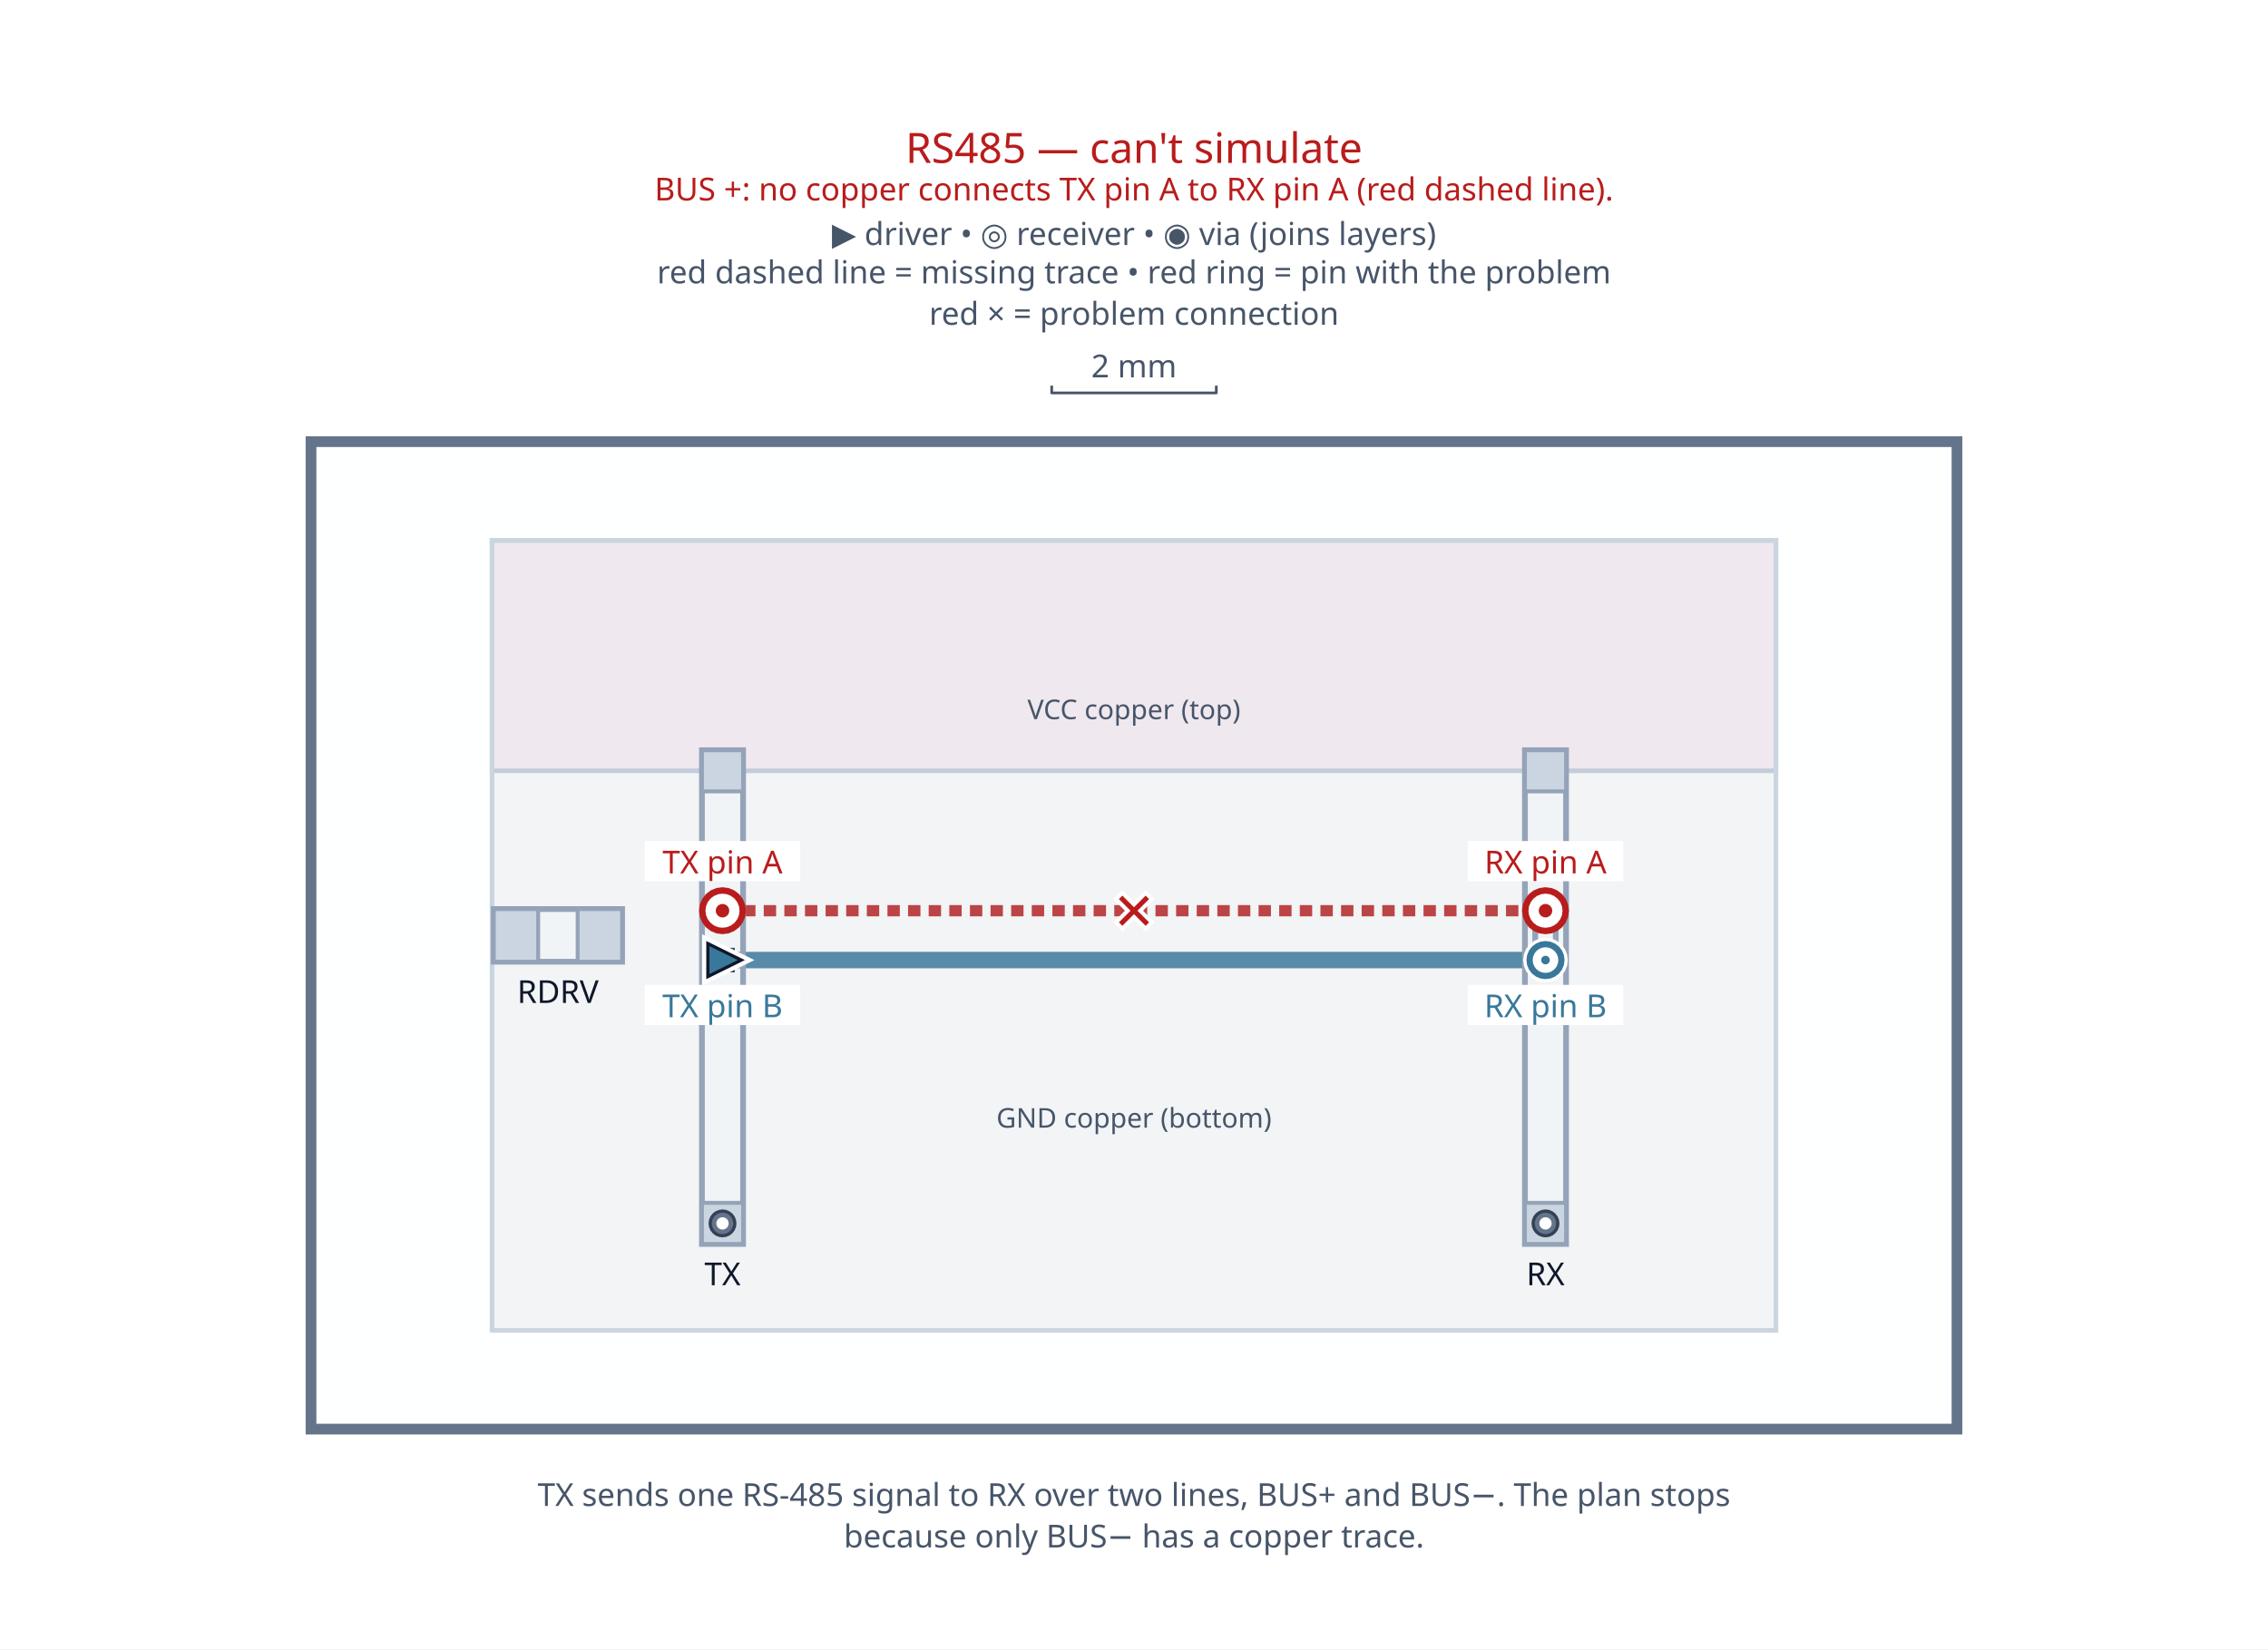
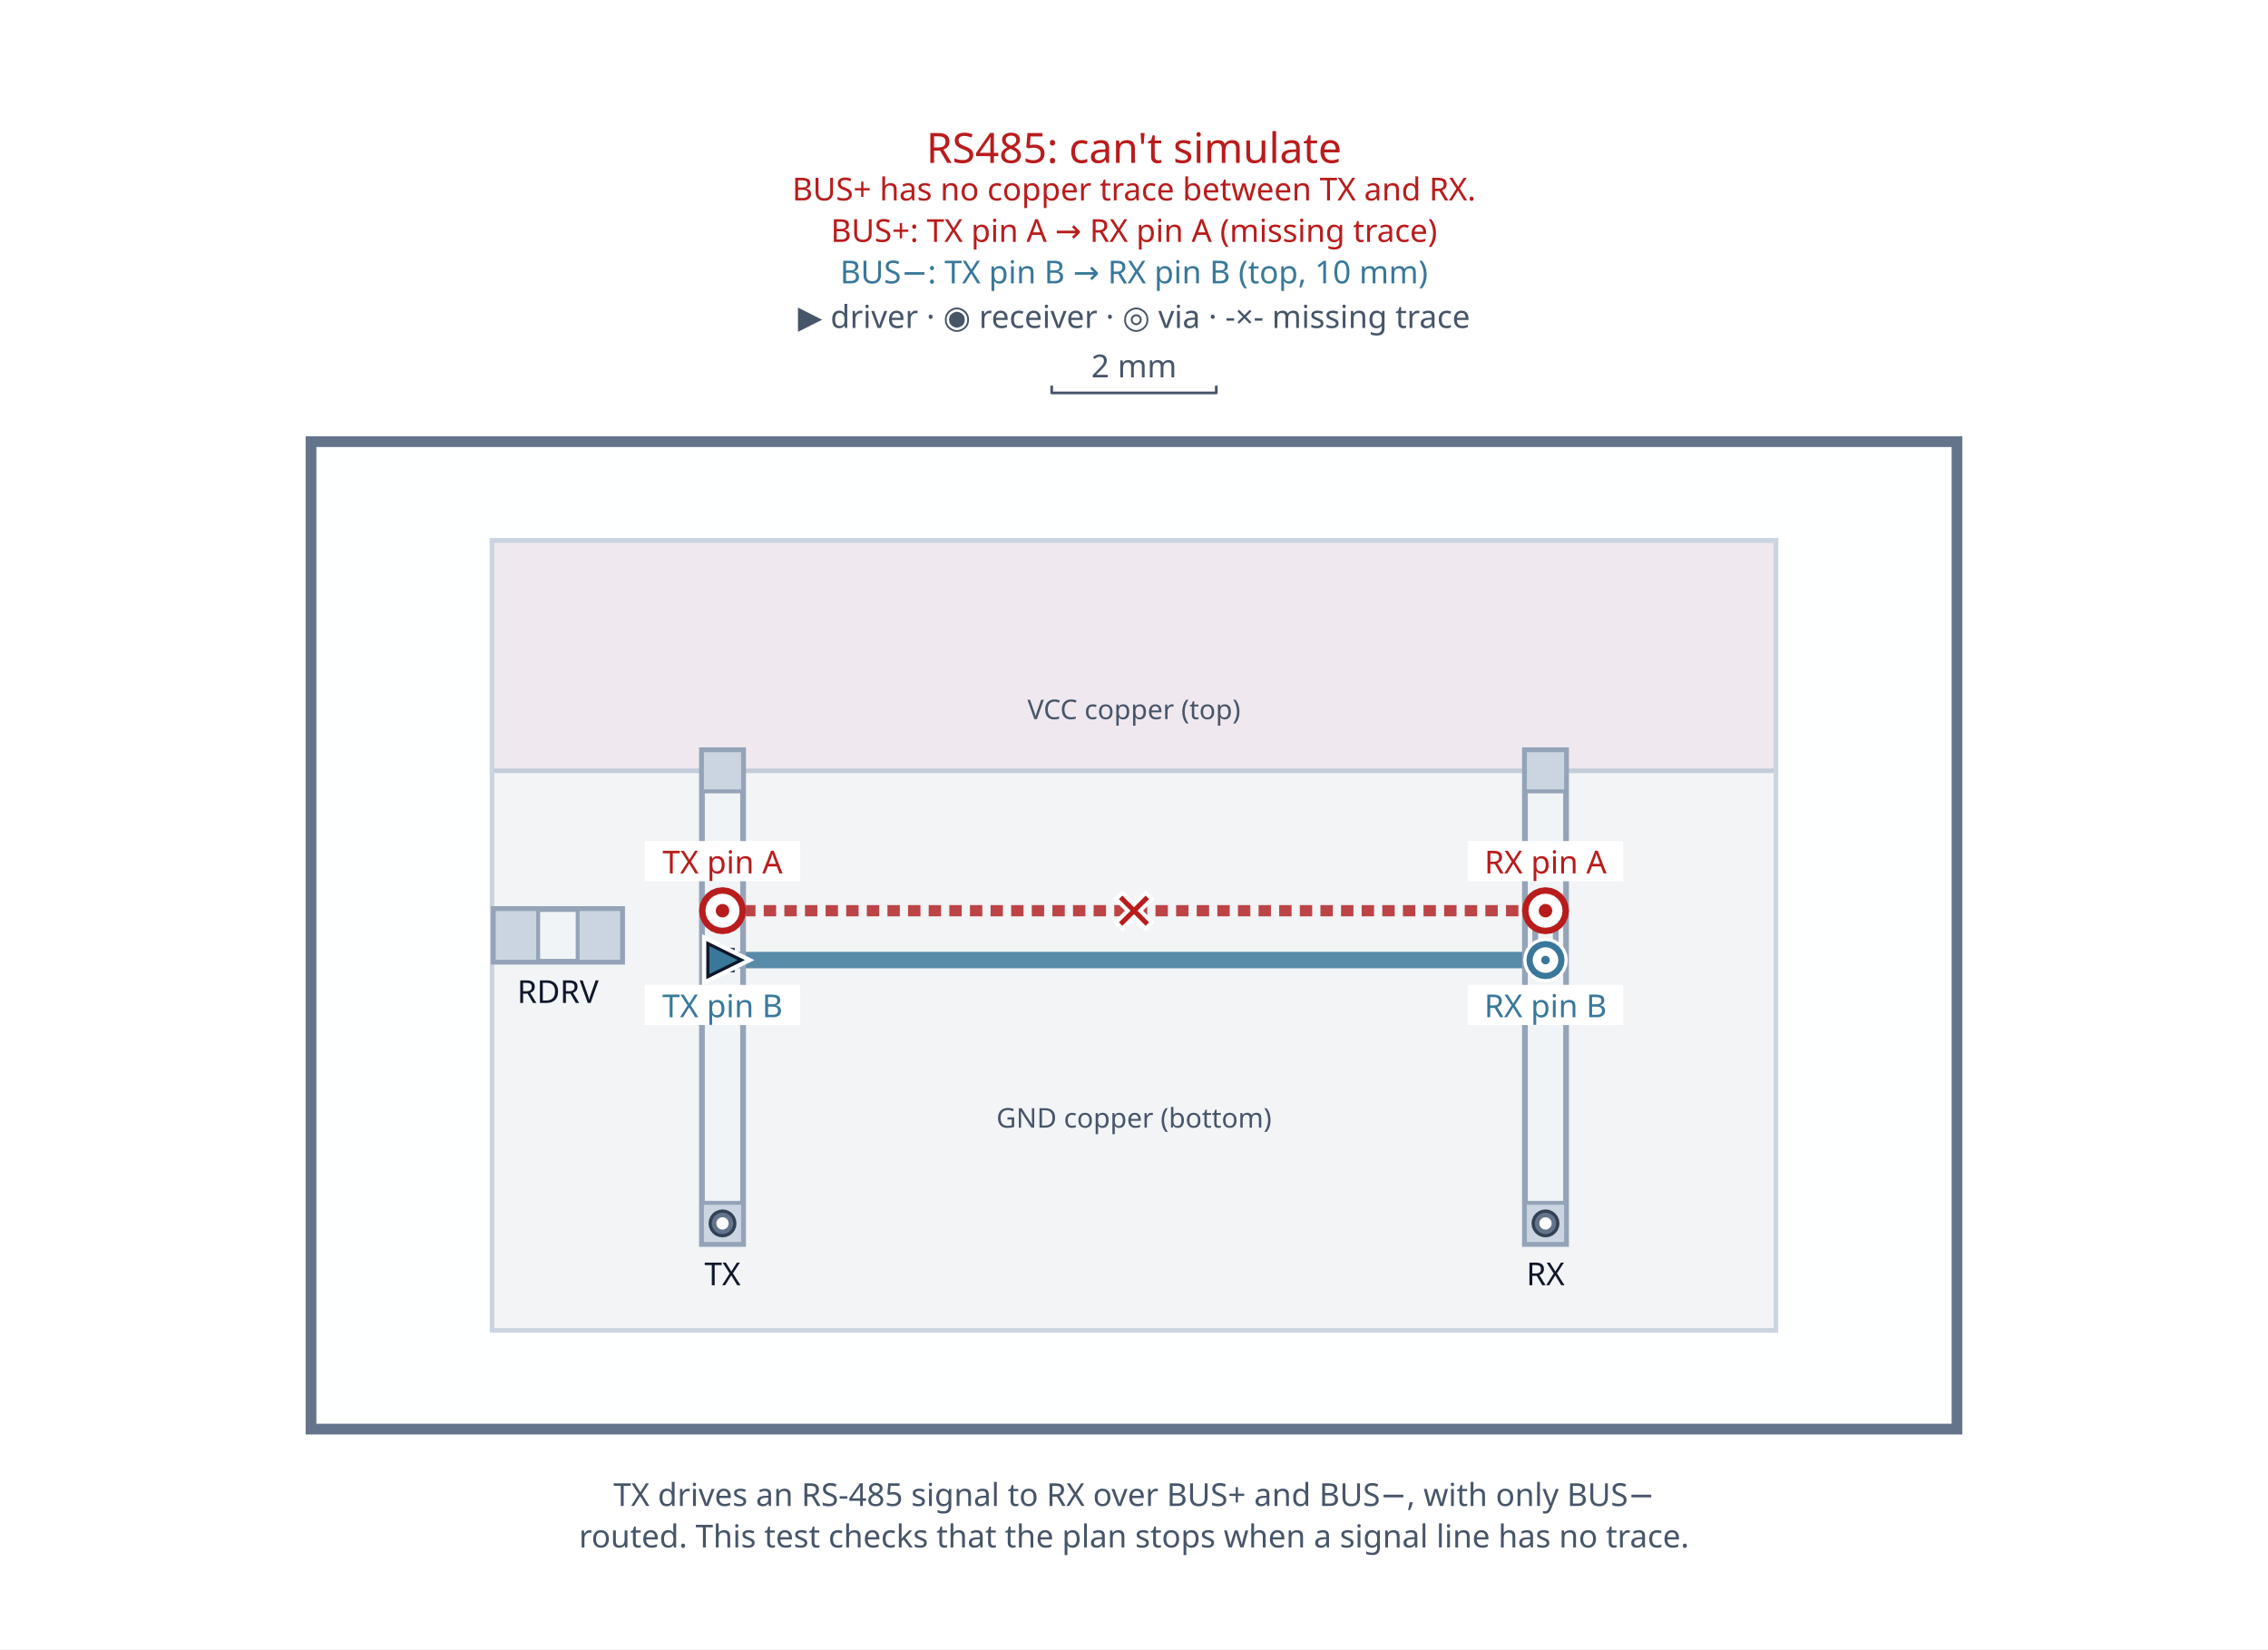
<svg xmlns="http://www.w3.org/2000/svg" width="1100" height="800" viewBox="0 0 1100 800">
  <rect width="100%" height="100%" fill="white" />
  <g>
    <polyline data-points="-1,6.680769 -1,6.592308 1,6.592308 1,6.680769" data-type="line" data-label="2 mm" points="510.085,187.061 510.085,190.592 589.915,190.592 589.915,187.061" fill="none" stroke="#475569" stroke-linejoin="round" stroke-width="1.305" />
  </g>
  <g>
    <polyline data-points="-5,-0.3 5,-0.3" data-type="line" data-label="Routed copper · source_trace_8" points="350.423,465.701 749.577,465.701" fill="none" stroke="#39789a" stroke-linejoin="round" stroke-width="7.983" />
  </g>
  <g>
-     <polyline data-points="-5,0.3 5,0.3" data-type="line" data-label="BUS + · No routed source path" points="350.423,441.752 749.577,441.752" fill="none" stroke="#b91c1c" stroke-linejoin="round" stroke-width="5.467" stroke-dasharray="6,4" />
+     <polyline data-points="-5,0.3 5,0.3" data-type="line" data-label="BUS+ · No routed source path" points="350.423,441.752 749.577,441.752" fill="none" stroke="#b91c1c" stroke-linejoin="round" stroke-width="5.467" stroke-dasharray="6,4" />
  </g>
  <g>
-     <rect data-type="rect" data-label="channel_net: BUS: no source path from source_port_1 to source_port_7" data-x="0" data-y="9.080769" x="212.254" y="81.669" width="675.491" height="19.19" fill="transparent" stroke="none" stroke-width="0.025" />
+     <rect data-type="rect" data-label="channel_net: BUS: no source path from source_port_1 to source_port_7" data-x="0" data-y="9.080769" x="356.334" y="81.669" width="387.333" height="19.19" fill="transparent" stroke="none" stroke-width="0.025" />
  </g>
  <g>
    <rect data-type="rect" data-label="" data-x="0" data-y="1.346" x="123.212" y="40" width="853.575" height="720" fill="none" stroke="none" stroke-width="0.025" />
  </g>
  <g>
    <polygon data-type="polygon" data-label="board" data-points="-10,-6 10,-6 10,6 -10,6" points="150.846,693.218 949.154,693.218 949.154,214.234 150.846,214.234" fill="rgba(248,250,252,0.16)" stroke="#64748b" stroke-width="5.206" />
  </g>
  <g>
    <polygon data-type="polygon" data-label="VCC copper (top)" data-points="-7.8,2 7.8,2 7.8,4.8 -7.8,4.8" points="238.66,373.895 861.34,373.895 861.34,262.132 238.66,262.132" fill="rgba(219,39,119,0.06)" stroke="#cbd5e1" stroke-width="2.256" />
  </g>
  <g>
    <polygon data-type="polygon" data-label="GND copper (bottom)" data-points="-7.8,-4.8 7.8,-4.8 7.8,4.8 -7.8,4.8" points="238.66,645.32 861.34,645.32 861.34,262.132 238.66,262.132" fill="rgba(100,116,139,0.08)" stroke="#cbd5e1" stroke-width="2.256" />
  </g>
  <g>
    <polygon data-type="polygon" data-label="TX" data-points="-5.25,-3.75 -4.75,-3.75 -4.75,2.25 -5.25,2.25" points="340.444,603.409 360.402,603.409 360.402,363.916 340.444,363.916" fill="rgba(241,245,249,0.18)" stroke="#94a3b8" stroke-width="2.777" />
  </g>
  <g>
    <polygon data-type="polygon" data-label="pcb_component_1" data-points="-5.15,-3.65 -4.85,-3.65 -4.85,-3.35 -5.15,-3.35" points="344.436,599.417 356.41,599.417 356.41,587.443 344.436,587.443" fill="rgba(241,245,249,0.18)" stroke="#94a3b8" stroke-width="2.777" />
  </g>
  <g>
    <polygon data-type="polygon" data-label="RX" data-points="4.75,-3.75 5.25,-3.75 5.25,2.25 4.75,2.25" points="739.598,603.409 759.556,603.409 759.556,363.916 739.598,363.916" fill="rgba(241,245,249,0.18)" stroke="#94a3b8" stroke-width="2.777" />
  </g>
  <g>
    <polygon data-type="polygon" data-label="pcb_component_3" data-points="4.85,-3.65 5.15,-3.65 5.15,-3.35 4.85,-3.35" points="743.59,599.417 755.564,599.417 755.564,587.443 743.59,587.443" fill="rgba(241,245,249,0.18)" stroke="#94a3b8" stroke-width="2.777" />
  </g>
  <g>
    <polygon data-type="polygon" data-label="RDRV" data-points="-7.78,-0.32 -6.22,-0.32 -6.22,0.32 -7.78,0.32" points="239.458,466.499 301.726,466.499 301.726,440.953 239.458,440.953" fill="rgba(241,245,249,0.18)" stroke="#94a3b8" stroke-width="2.777" />
  </g>
  <g>
    <polygon data-type="polygon" data-label="RTERM" data-points="4.875,-0.425 5.125,-0.425 5.125,0.425 4.875,0.425" points="744.588,470.69 754.566,470.69 754.566,436.762 744.588,436.762" fill="rgba(241,245,249,0.18)" stroke="#94a3b8" stroke-width="2.777" />
  </g>
  <g>
    <polygon data-type="polygon" data-label="TX.A (source_port_1)" data-points="-5.125,0.175 -4.875,0.175 -4.875,0.425 -5.125,0.425" points="345.434,446.741 355.412,446.741 355.412,436.762 345.434,436.762" fill="#64748b" stroke="#334155" stroke-width="1.909" />
  </g>
  <g>
    <polygon data-type="polygon" data-label="TX.B (source_port_2)" data-points="-5.125,-0.425 -4.875,-0.425 -4.875,-0.175 -5.125,-0.175" points="345.434,470.69 355.412,470.69 355.412,460.711 345.434,460.711" fill="#64748b" stroke="#334155" stroke-width="1.909" />
  </g>
  <g>
    <polygon data-type="polygon" data-label="TX.GND (source_port_0)" data-points="-5.25,-3.75 -4.75,-3.75 -4.75,-3.25 -5.25,-3.25" points="340.444,603.409 360.402,603.409 360.402,583.451 340.444,583.451" fill="#cbd5e1" stroke="#94a3b8" stroke-width="1.909" />
  </g>
  <g>
    <polygon data-type="polygon" data-label="TX.VCC (source_port_3)" data-points="-5.25,1.75 -4.75,1.75 -4.75,2.25 -5.25,2.25" points="340.444,383.874 360.402,383.874 360.402,363.916 340.444,363.916" fill="#cbd5e1" stroke="#94a3b8" stroke-width="1.909" />
  </g>
  <g>
    <polygon data-type="polygon" data-label="RX.A (source_port_7)" data-points="4.875,0.175 5.125,0.175 5.125,0.425 4.875,0.425" points="744.588,446.741 754.566,446.741 754.566,436.762 744.588,436.762" fill="#64748b" stroke="#334155" stroke-width="1.909" />
  </g>
  <g>
    <polygon data-type="polygon" data-label="RX.B (source_port_8)" data-points="4.875,-0.425 5.125,-0.425 5.125,-0.175 4.875,-0.175" points="744.588,470.69 754.566,470.69 754.566,460.711 744.588,460.711" fill="#64748b" stroke="#334155" stroke-width="1.909" />
  </g>
  <g>
    <polygon data-type="polygon" data-label="RX.GND (source_port_6)" data-points="4.75,-3.75 5.25,-3.75 5.25,-3.25 4.75,-3.25" points="739.598,603.409 759.556,603.409 759.556,583.451 739.598,583.451" fill="#cbd5e1" stroke="#94a3b8" stroke-width="1.909" />
  </g>
  <g>
    <polygon data-type="polygon" data-label="RX.VCC (source_port_9)" data-points="4.75,1.75 5.25,1.75 5.25,2.25 4.75,2.25" points="739.598,383.874 759.556,383.874 759.556,363.916 739.598,363.916" fill="#cbd5e1" stroke="#94a3b8" stroke-width="1.909" />
  </g>
  <g>
    <polygon data-type="polygon" data-label="RDRV.pin1 (source_port_12)" data-points="-7.78,-0.32 -7.24,-0.32 -7.24,0.32 -7.78,0.32" points="239.458,466.499 261.013,466.499 261.013,440.953 239.458,440.953" fill="#cbd5e1" stroke="#94a3b8" stroke-width="1.909" />
  </g>
  <g>
    <polygon data-type="polygon" data-label="RDRV.pin2 (source_port_13)" data-points="-6.76,-0.32 -6.22,-0.32 -6.22,0.32 -6.76,0.32" points="280.172,466.499 301.726,466.499 301.726,440.953 280.172,440.953" fill="#cbd5e1" stroke="#94a3b8" stroke-width="1.909" />
  </g>
  <g>
    <polygon data-type="polygon" data-label="RTERM.pin1 (source_port_14)" data-points="4.875,0.175 5.125,0.175 5.125,0.425 4.875,0.425" points="744.588,446.741 754.566,446.741 754.566,436.762 744.588,436.762" fill="#cbd5e1" stroke="#94a3b8" stroke-width="1.909" />
  </g>
  <g>
    <polygon data-type="polygon" data-label="RTERM.pin2 (source_port_15)" data-points="4.875,-0.425 5.125,-0.425 5.125,-0.175 4.875,-0.175" points="744.588,470.69 754.566,470.69 754.566,460.711 744.588,460.711" fill="#cbd5e1" stroke="#94a3b8" stroke-width="1.909" />
  </g>
  <g>
    <polygon data-type="polygon" data-label="Via pcb_via_0 · top–inner1–inner2–bottom" data-points="-4.85,-3.5 -4.855111,-3.461177 -4.870096,-3.425 -4.893934,-3.393934 -4.925,-3.370096 -4.961177,-3.355111 -5,-3.35 -5.038823,-3.355111 -5.075,-3.370096 -5.106066,-3.393934 -5.129904,-3.425 -5.144889,-3.461177 -5.15,-3.5 -5.144889,-3.538823 -5.129904,-3.575 -5.106066,-3.606066 -5.075,-3.629904 -5.038823,-3.644889 -5,-3.65 -4.961177,-3.644889 -4.925,-3.629904 -4.893934,-3.606066 -4.870096,-3.575 -4.855111,-3.538823" points="356.41,593.43 356.206,591.88 355.608,590.436 354.657,589.196 353.417,588.245 351.973,587.647 350.423,587.443 348.873,587.647 347.429,588.245 346.189,589.196 345.238,590.436 344.64,591.88 344.436,593.43 344.64,594.98 345.238,596.424 346.189,597.664 347.429,598.615 348.873,599.213 350.423,599.417 351.973,599.213 353.417,598.615 354.657,597.664 355.608,596.424 356.206,594.98" fill="#64748b" stroke="#334155" stroke-width="1.562" />
  </g>
  <g>
    <polygon data-type="polygon" data-label="Via pcb_via_0 · top–inner1–inner2–bottom" data-points="-4.925,-3.5 -4.927556,-3.480589 -4.935048,-3.4625 -4.946967,-3.446967 -4.9625,-3.435048 -4.980589,-3.427556 -5,-3.425 -5.019411,-3.427556 -5.0375,-3.435048 -5.053033,-3.446967 -5.064952,-3.4625 -5.072444,-3.480589 -5.075,-3.5 -5.072444,-3.519411 -5.064952,-3.5375 -5.053033,-3.553033 -5.0375,-3.564952 -5.019411,-3.572444 -5,-3.575 -4.980589,-3.572444 -4.9625,-3.564952 -4.946967,-3.553033 -4.935048,-3.5375 -4.927556,-3.519411" points="353.417,593.43 353.315,592.655 353.016,591.933 352.54,591.313 351.92,590.837 351.198,590.538 350.423,590.436 349.648,590.538 348.926,590.837 348.306,591.313 347.83,591.933 347.531,592.655 347.429,593.43 347.531,594.205 347.83,594.927 348.306,595.547 348.926,596.023 349.648,596.322 350.423,596.424 351.198,596.322 351.92,596.023 352.54,595.547 353.016,594.927 353.315,594.205" fill="#fff" stroke="none" stroke-width="0.025" />
  </g>
  <g>
    <polygon data-type="polygon" data-label="Via pcb_via_1 · top–inner1–inner2–bottom" data-points="5.15,-3.5 5.144889,-3.461177 5.129904,-3.425 5.106066,-3.393934 5.075,-3.370096 5.038823,-3.355111 5,-3.35 4.961177,-3.355111 4.925,-3.370096 4.893934,-3.393934 4.870096,-3.425 4.855111,-3.461177 4.85,-3.5 4.855111,-3.538823 4.870096,-3.575 4.893934,-3.606066 4.925,-3.629904 4.961177,-3.644889 5,-3.65 5.038823,-3.644889 5.075,-3.629904 5.106066,-3.606066 5.129904,-3.575 5.144889,-3.538823" points="755.564,593.43 755.36,591.88 754.762,590.436 753.811,589.196 752.571,588.245 751.127,587.647 749.577,587.443 748.027,587.647 746.583,588.245 745.343,589.196 744.392,590.436 743.794,591.88 743.59,593.43 743.794,594.98 744.392,596.424 745.343,597.664 746.583,598.615 748.027,599.213 749.577,599.417 751.127,599.213 752.571,598.615 753.811,597.664 754.762,596.424 755.36,594.98" fill="#64748b" stroke="#334155" stroke-width="1.562" />
  </g>
  <g>
    <polygon data-type="polygon" data-label="Via pcb_via_1 · top–inner1–inner2–bottom" data-points="5.075,-3.5 5.072444,-3.480589 5.064952,-3.4625 5.053033,-3.446967 5.0375,-3.435048 5.019411,-3.427556 5,-3.425 4.980589,-3.427556 4.9625,-3.435048 4.946967,-3.446967 4.935048,-3.4625 4.927556,-3.480589 4.925,-3.5 4.927556,-3.519411 4.935048,-3.5375 4.946967,-3.553033 4.9625,-3.564952 4.980589,-3.572444 5,-3.575 5.019411,-3.572444 5.0375,-3.564952 5.053033,-3.553033 5.064952,-3.5375 5.072444,-3.519411" points="752.571,593.43 752.469,592.655 752.17,591.933 751.694,591.313 751.074,590.837 750.352,590.538 749.577,590.436 748.802,590.538 748.08,590.837 747.46,591.313 746.984,591.933 746.685,592.655 746.583,593.43 746.685,594.205 746.984,594.927 747.46,595.547 748.08,596.023 748.802,596.322 749.577,596.424 750.352,596.322 751.074,596.023 751.694,595.547 752.17,594.927 752.469,594.205" fill="#fff" stroke="none" stroke-width="0.025" />
  </g>
  <g>
-     <polygon data-type="polygon" data-label="BUS + · No routed source path" data-points="-0.217391,0.158696 -0.141304,0.082609 0,0.223913 0.141304,0.082609 0.217391,0.158696 0.076087,0.3 0.217391,0.441304 0.141304,0.517391 0,0.376087 -0.141304,0.517391 -0.217391,0.441304 -0.076087,0.3" points="541.323,447.392 544.36,450.429 550,444.789 555.64,450.429 558.677,447.392 553.037,441.752 558.677,436.111 555.64,433.074 550,438.714 544.36,433.074 541.323,436.111 546.963,441.752" fill="#b91c1c" stroke="#fff" stroke-width="1.909" />
+     <polygon data-type="polygon" data-label="BUS+ · No routed source path" data-points="-0.217391,0.158696 -0.141304,0.082609 0,0.223913 0.141304,0.082609 0.217391,0.158696 0.076087,0.3 0.217391,0.441304 0.141304,0.517391 0,0.376087 -0.141304,0.517391 -0.217391,0.441304 -0.076087,0.3" points="541.323,447.392 544.36,450.429 550,444.789 555.64,450.429 558.677,447.392 553.037,441.752 558.677,436.111 555.64,433.074 550,438.714 544.36,433.074 541.323,436.111 546.963,441.752" fill="#b91c1c" stroke="#fff" stroke-width="1.909" />
  </g>
  <g>
-     <polygon data-type="polygon" data-label="BUS − · Driver TX.B" data-points="-4.772,-0.3 -5.17784,-0.09936 -5.17784,-0.50064" points="359.524,465.701 343.324,457.692 343.324,473.709" fill="#fff" stroke="#fff" stroke-width="5.642" />
+     <polygon data-type="polygon" data-label="BUS− · Driver TX.B" data-points="-4.772,-0.3 -5.17784,-0.09936 -5.17784,-0.50064" points="359.524,465.701 343.324,457.692 343.324,473.709" fill="#fff" stroke="#fff" stroke-width="5.642" />
  </g>
  <g>
-     <polygon data-type="polygon" data-label="BUS − · Driver TX.B" data-points="-4.772,-0.3 -5.17784,-0.09936 -5.17784,-0.50064" points="359.524,465.701 343.324,457.692 343.324,473.709" fill="#39789a" stroke="#0f172a" stroke-width="1.547" />
+     <polygon data-type="polygon" data-label="BUS− · Driver TX.B" data-points="-4.772,-0.3 -5.17784,-0.09936 -5.17784,-0.50064" points="359.524,465.701 343.324,457.692 343.324,473.709" fill="#39789a" stroke="#0f172a" stroke-width="1.547" />
  </g>
  <g>
-     <polygon data-type="polygon" data-label="BUS − · Receiver RX.B" data-points="5.27132,-0.3 5.262075,-0.229777 5.23497,-0.16434 5.191852,-0.108148 5.13566,-0.06503 5.070223,-0.037925 5,-0.02868 4.929777,-0.037925 4.86434,-0.06503 4.808148,-0.108148 4.76503,-0.16434 4.737925,-0.229777 4.72868,-0.3 4.737925,-0.370223 4.76503,-0.43566 4.808148,-0.491852 4.86434,-0.53497 4.929777,-0.562075 5,-0.57132 5.070223,-0.562075 5.13566,-0.53497 5.191852,-0.491852 5.23497,-0.43566 5.262075,-0.370223" points="760.407,465.701 760.038,462.898 758.956,460.286 757.235,458.043 754.992,456.322 752.38,455.24 749.577,454.871 746.774,455.24 744.162,456.322 741.919,458.043 740.198,460.286 739.116,462.898 738.747,465.701 739.116,468.504 740.198,471.116 741.919,473.359 744.162,475.08 746.774,476.162 749.577,476.531 752.38,476.162 754.992,475.08 757.235,473.359 758.956,471.116 760.038,468.504" fill="#fff" stroke="none" stroke-width="0.025" />
+     <polygon data-type="polygon" data-label="BUS− · Receiver RX.B" data-points="5.27132,-0.3 5.262075,-0.229777 5.23497,-0.16434 5.191852,-0.108148 5.13566,-0.06503 5.070223,-0.037925 5,-0.02868 4.929777,-0.037925 4.86434,-0.06503 4.808148,-0.108148 4.76503,-0.16434 4.737925,-0.229777 4.72868,-0.3 4.737925,-0.370223 4.76503,-0.43566 4.808148,-0.491852 4.86434,-0.53497 4.929777,-0.562075 5,-0.57132 5.070223,-0.562075 5.13566,-0.53497 5.191852,-0.491852 5.23497,-0.43566 5.262075,-0.370223" points="760.407,465.701 760.038,462.898 758.956,460.286 757.235,458.043 754.992,456.322 752.38,455.24 749.577,454.871 746.774,455.24 744.162,456.322 741.919,458.043 740.198,460.286 739.116,462.898 738.747,465.701 739.116,468.504 740.198,471.116 741.919,473.359 744.162,475.08 746.774,476.162 749.577,476.531 752.38,476.162 754.992,475.08 757.235,473.359 758.956,471.116 760.038,468.504" fill="#fff" stroke="none" stroke-width="0.025" />
  </g>
  <g>
-     <polygon data-type="polygon" data-label="BUS − · Receiver RX.B" data-points="5.1938,-0.3 5.187196,-0.249841 5.167836,-0.2031 5.137037,-0.162963 5.0969,-0.132164 5.050159,-0.112804 5,-0.1062 4.949841,-0.112804 4.9031,-0.132164 4.862963,-0.162963 4.832164,-0.2031 4.812804,-0.249841 4.8062,-0.3 4.812804,-0.350159 4.832164,-0.3969 4.862963,-0.437037 4.9031,-0.467836 4.949841,-0.487196 5,-0.4938 5.050159,-0.487196 5.0969,-0.467836 5.137037,-0.437037 5.167836,-0.3969 5.187196,-0.350159" points="757.313,465.701 757.049,463.699 756.276,461.833 755.047,460.231 753.445,459.001 751.579,458.229 749.577,457.965 747.575,458.229 745.709,459.001 744.107,460.231 742.878,461.833 742.105,463.699 741.841,465.701 742.105,467.703 742.878,469.569 744.107,471.171 745.709,472.4 747.575,473.173 749.577,473.436 751.579,473.173 753.445,472.4 755.047,471.171 756.276,469.569 757.049,467.703" fill="#fff" stroke="#39789a" stroke-width="3.003" />
+     <polygon data-type="polygon" data-label="BUS− · Receiver RX.B" data-points="5.1938,-0.3 5.187196,-0.249841 5.167836,-0.2031 5.137037,-0.162963 5.0969,-0.132164 5.050159,-0.112804 5,-0.1062 4.949841,-0.112804 4.9031,-0.132164 4.862963,-0.162963 4.832164,-0.2031 4.812804,-0.249841 4.8062,-0.3 4.812804,-0.350159 4.832164,-0.3969 4.862963,-0.437037 4.9031,-0.467836 4.949841,-0.487196 5,-0.4938 5.050159,-0.487196 5.0969,-0.467836 5.137037,-0.437037 5.167836,-0.3969 5.187196,-0.350159" points="757.313,465.701 757.049,463.699 756.276,461.833 755.047,460.231 753.445,459.001 751.579,458.229 749.577,457.965 747.575,458.229 745.709,459.001 744.107,460.231 742.878,461.833 742.105,463.699 741.841,465.701 742.105,467.703 742.878,469.569 744.107,471.171 745.709,472.4 747.575,473.173 749.577,473.436 751.579,473.173 753.445,472.4 755.047,471.171 756.276,469.569 757.049,467.703" fill="#fff" stroke="#39789a" stroke-width="3.003" />
  </g>
  <g>
-     <polygon data-type="polygon" data-label="BUS − · Receiver RX.B" data-points="5.05244,-0.3 5.050653,-0.286428 5.045414,-0.27378 5.037081,-0.262919 5.02622,-0.254586 5.013572,-0.249347 5,-0.24756 4.986428,-0.249347 4.97378,-0.254586 4.962919,-0.262919 4.954586,-0.27378 4.949347,-0.286428 4.94756,-0.3 4.949347,-0.313572 4.954586,-0.32622 4.962919,-0.337081 4.97378,-0.345414 4.986428,-0.350653 5,-0.35244 5.013572,-0.350653 5.02622,-0.345414 5.037081,-0.337081 5.045414,-0.32622 5.050653,-0.313572" points="751.67,465.701 751.599,465.159 751.39,464.654 751.057,464.221 750.624,463.888 750.119,463.679 749.577,463.608 749.035,463.679 748.53,463.888 748.097,464.221 747.764,464.654 747.555,465.159 747.484,465.701 747.555,466.242 747.764,466.747 748.097,467.181 748.53,467.513 749.035,467.723 749.577,467.794 750.119,467.723 750.624,467.513 751.057,467.181 751.39,466.747 751.599,466.242" fill="#39789a" stroke="none" stroke-width="0.025" />
+     <polygon data-type="polygon" data-label="BUS− · Receiver RX.B" data-points="5.05244,-0.3 5.050653,-0.286428 5.045414,-0.27378 5.037081,-0.262919 5.02622,-0.254586 5.013572,-0.249347 5,-0.24756 4.986428,-0.249347 4.97378,-0.254586 4.962919,-0.262919 4.954586,-0.27378 4.949347,-0.286428 4.94756,-0.3 4.949347,-0.313572 4.954586,-0.32622 4.962919,-0.337081 4.97378,-0.345414 4.986428,-0.350653 5,-0.35244 5.013572,-0.350653 5.02622,-0.345414 5.037081,-0.337081 5.045414,-0.32622 5.050653,-0.313572" points="751.67,465.701 751.599,465.159 751.39,464.654 751.057,464.221 750.624,463.888 750.119,463.679 749.577,463.608 749.035,463.679 748.53,463.888 748.097,464.221 747.764,464.654 747.555,465.159 747.484,465.701 747.555,466.242 747.764,466.747 748.097,467.181 748.53,467.513 749.035,467.723 749.577,467.794 750.119,467.723 750.624,467.513 751.057,467.181 751.39,466.747 751.599,466.242" fill="#39789a" stroke="none" stroke-width="0.025" />
  </g>
  <g>
    <polygon data-type="polygon" data-label="Offending port · TX.A (source_port_1)" data-points="-4.75376,0.3 -4.76215,0.363732 -4.78675,0.42312 -4.825882,0.474118 -4.87688,0.51325 -4.936268,0.53785 -5,0.54624 -5.063732,0.53785 -5.12312,0.51325 -5.174118,0.474118 -5.21325,0.42312 -5.23785,0.363732 -5.24624,0.3 -5.23785,0.236268 -5.21325,0.17688 -5.174118,0.125882 -5.12312,0.08675 -5.063732,0.06215 -5,0.05376 -4.936268,0.06215 -4.87688,0.08675 -4.825882,0.125882 -4.78675,0.17688 -4.76215,0.236268" points="360.252,441.752 359.917,439.208 358.935,436.837 357.373,434.802 355.337,433.24 352.967,432.258 350.423,431.923 347.879,432.258 345.509,433.24 343.473,434.802 341.911,436.837 340.929,439.208 340.594,441.752 340.929,444.295 341.911,446.666 343.473,448.701 345.509,450.263 347.879,451.245 350.423,451.58 352.967,451.245 355.337,450.263 357.373,448.701 358.935,446.666 359.917,444.295" fill="#fff" stroke="#b91c1c" stroke-width="3.094" />
  </g>
  <g>
    <polygon data-type="polygon" data-label="Offending port · TX.A (source_port_1)" data-points="-4.91792,0.3 -4.920717,0.321244 -4.928917,0.34104 -4.941961,0.358039 -4.95896,0.371083 -4.978756,0.379283 -5,0.38208 -5.021244,0.379283 -5.04104,0.371083 -5.058039,0.358039 -5.071083,0.34104 -5.079283,0.321244 -5.08208,0.3 -5.079283,0.278756 -5.071083,0.25896 -5.058039,0.241961 -5.04104,0.228917 -5.021244,0.220717 -5,0.21792 -4.978756,0.220717 -4.95896,0.228917 -4.941961,0.241961 -4.928917,0.25896 -4.920717,0.278756" points="353.699,441.752 353.588,440.904 353.26,440.113 352.74,439.435 352.061,438.914 351.271,438.587 350.423,438.475 349.575,438.587 348.785,438.914 348.106,439.435 347.586,440.113 347.258,440.904 347.147,441.752 347.258,442.599 347.586,443.39 348.106,444.068 348.785,444.589 349.575,444.916 350.423,445.028 351.271,444.916 352.061,444.589 352.74,444.068 353.26,443.39 353.588,442.599" fill="#b91c1c" stroke="none" stroke-width="0.025" />
  </g>
  <g>
    <polygon data-type="polygon" data-label="Offending port · RX.A (source_port_7)" data-points="5.24624,0.3 5.23785,0.363732 5.21325,0.42312 5.174118,0.474118 5.12312,0.51325 5.063732,0.53785 5,0.54624 4.936268,0.53785 4.87688,0.51325 4.825882,0.474118 4.78675,0.42312 4.76215,0.363732 4.75376,0.3 4.76215,0.236268 4.78675,0.17688 4.825882,0.125882 4.87688,0.08675 4.936268,0.06215 5,0.05376 5.063732,0.06215 5.12312,0.08675 5.174118,0.125882 5.21325,0.17688 5.23785,0.236268" points="759.406,441.752 759.071,439.208 758.089,436.837 756.527,434.802 754.491,433.24 752.121,432.258 749.577,431.923 747.033,432.258 744.663,433.24 742.627,434.802 741.065,436.837 740.083,439.208 739.748,441.752 740.083,444.295 741.065,446.666 742.627,448.701 744.663,450.263 747.033,451.245 749.577,451.58 752.121,451.245 754.491,450.263 756.527,448.701 758.089,446.666 759.071,444.295" fill="#fff" stroke="#b91c1c" stroke-width="3.094" />
  </g>
  <g>
    <polygon data-type="polygon" data-label="Offending port · RX.A (source_port_7)" data-points="5.08208,0.3 5.079283,0.321244 5.071083,0.34104 5.058039,0.358039 5.04104,0.371083 5.021244,0.379283 5,0.38208 4.978756,0.379283 4.95896,0.371083 4.941961,0.358039 4.928917,0.34104 4.920717,0.321244 4.91792,0.3 4.920717,0.278756 4.928917,0.25896 4.941961,0.241961 4.95896,0.228917 4.978756,0.220717 5,0.21792 5.021244,0.220717 5.04104,0.228917 5.058039,0.241961 5.071083,0.25896 5.079283,0.278756" points="752.853,441.752 752.742,440.904 752.414,440.113 751.894,439.435 751.215,438.914 750.425,438.587 749.577,438.475 748.729,438.587 747.939,438.914 747.26,439.435 746.74,440.113 746.412,440.904 746.301,441.752 746.412,442.599 746.74,443.39 747.26,444.068 747.939,444.589 748.729,444.916 749.577,445.028 750.425,444.916 751.215,444.589 751.894,444.068 752.414,443.39 752.742,442.599" fill="#b91c1c" stroke="none" stroke-width="0.025" />
  </g>
  <g>
    <polygon data-type="polygon" data-label="" data-points="-5.944231,0.658077 -4.055769,0.658077 -4.055769,1.146538 -5.944231,1.146538" points="312.734,427.459 388.112,427.459 388.112,407.962 312.734,407.962" fill="#fff" stroke="none" stroke-width="0.025" />
  </g>
  <g>
    <polygon data-type="polygon" data-label="" data-points="4.055769,0.658077 5.944231,0.658077 5.944231,1.146538 4.055769,1.146538" points="711.888,427.459 787.266,427.459 787.266,407.962 711.888,407.962" fill="#fff" stroke="none" stroke-width="0.025" />
  </g>
  <g>
    <polygon data-type="polygon" data-label="" data-points="-5.944231,-1.089538 -4.055769,-1.089538 -4.055769,-0.601077 -5.944231,-0.601077" points="312.734,497.215 388.112,497.215 388.112,477.718 312.734,477.718" fill="#fff" stroke="none" stroke-width="0.025" />
  </g>
  <g>
    <polygon data-type="polygon" data-label="" data-points="4.055769,-1.089538 5.944231,-1.089538 5.944231,-0.601077 4.055769,-0.601077" points="711.888,497.215 787.266,497.215 787.266,477.718 711.888,477.718" fill="#fff" stroke="none" stroke-width="0.025" />
  </g>
  <text data-type="text" data-label="TX pin A" data-x="-5" data-y="0.902308" x="350.423" y="417.71" fill="#b91c1c" font-size="15.352" font-family="sans-serif" text-anchor="middle" dominant-baseline="central">TX pin A</text>
  <text data-type="text" data-label="RX pin A" data-x="5" data-y="0.902308" x="749.577" y="417.71" fill="#b91c1c" font-size="15.352" font-family="sans-serif" text-anchor="middle" dominant-baseline="central">RX pin A</text>
  <text data-type="text" data-label="TX pin B" data-x="-5" data-y="-0.845308" x="350.423" y="487.467" fill="#39789a" font-size="15.352" font-family="sans-serif" text-anchor="middle" dominant-baseline="central">TX pin B</text>
  <text data-type="text" data-label="RX pin B" data-x="5" data-y="-0.845308" x="749.577" y="487.467" fill="#39789a" font-size="15.352" font-family="sans-serif" text-anchor="middle" dominant-baseline="central">RX pin B</text>
  <text data-type="text" data-label="TX" data-x="-5" data-y="-4.10209" x="350.423" y="617.463" fill="#0f172a" font-size="15.352" font-family="sans-serif" text-anchor="middle" dominant-baseline="central">TX</text>
  <text data-type="text" data-label="RX" data-x="5" data-y="-4.10209" x="749.577" y="617.463" fill="#0f172a" font-size="15.352" font-family="sans-serif" text-anchor="middle" dominant-baseline="central">RX</text>
  <text data-type="text" data-label="RDRV" data-x="-7" data-y="-0.67209" x="270.592" y="480.553" fill="#0f172a" font-size="15.352" font-family="sans-serif" text-anchor="middle" dominant-baseline="central">RDRV</text>
  <text data-type="text" data-label="VCC copper (top)" data-x="0" data-y="2.756" x="550" y="343.719" fill="#475569" font-size="13.203" font-family="sans-serif" text-anchor="middle" dominant-baseline="central">VCC copper (top)</text>
  <text data-type="text" data-label="GND copper (bottom)" data-x="0" data-y="-2.208" x="550" y="541.859" fill="#475569" font-size="13.203" font-family="sans-serif" text-anchor="middle" dominant-baseline="central">GND copper (bottom)</text>
  <text data-type="text" data-label="2 mm" data-x="0" data-y="6.930769" x="550" y="177.082" fill="#475569" font-size="15.352" font-family="sans-serif" text-anchor="middle" dominant-baseline="central">2 mm</text>
-   <text data-type="text" data-label="red × = problem connection" data-x="0" data-y="7.569231" x="550" y="151.597" fill="#475569" font-size="15.352" font-family="sans-serif" text-anchor="middle" dominant-baseline="central">red × = problem connection</text>
-   <text data-type="text" data-label="red dashed line = missing trace • red ring = pin with the problem" data-x="0" data-y="8.073077" x="550" y="131.486" fill="#475569" font-size="15.352" font-family="sans-serif" text-anchor="middle" dominant-baseline="central">red dashed line = missing trace • red ring = pin with the problem</text>
-   <text data-type="text" data-label="▶ driver • ◎ receiver • ◉ via (joins layers)" data-x="0" data-y="8.576923" x="550" y="111.375" fill="#475569" font-size="15.352" font-family="sans-serif" text-anchor="middle" dominant-baseline="central">▶ driver • ◎ receiver • ◉ via (joins layers)</text>
-   <text data-type="text" data-label="BUS +: no copper connects TX pin A to RX pin A (red dashed line)." data-x="0" data-y="9.080769" x="550" y="91.264" fill="#b91c1c" font-size="15.352" font-family="sans-serif" text-anchor="middle" dominant-baseline="central">BUS +: no copper connects TX pin A to RX pin A (red dashed line).</text>
-   <text data-type="text" data-label="RS485 — can't simulate" data-x="0" data-y="9.584615" x="550" y="71.152" fill="#b91c1c" font-size="20.265" font-family="sans-serif" text-anchor="middle" dominant-baseline="central">RS485 — can't simulate</text>
-   <text data-type="text" data-label="TX sends one RS-485 signal to RX over two lines, BUS+ and BUS−. The plan stops" data-x="0" data-y="-6.784615" x="550" y="724.537" fill="#475569" font-size="15.352" font-family="sans-serif" text-anchor="middle" dominant-baseline="central">TX sends one RS-485 signal to RX over two lines, BUS+ and BUS−. The plan stops</text>
-   <text data-type="text" data-label="because only BUS− has a copper trace." data-x="0" data-y="-7.288462" x="550" y="744.648" fill="#475569" font-size="15.352" font-family="sans-serif" text-anchor="middle" dominant-baseline="central">because only BUS− has a copper trace.</text>
+   <text data-type="text" data-label="▶ driver · ◉ receiver · ◎ via · -×- missing trace" data-x="0" data-y="7.569231" x="550" y="151.597" fill="#475569" font-size="15.352" font-family="sans-serif" text-anchor="middle" dominant-baseline="central">▶ driver · ◉ receiver · ◎ via · -×- missing trace</text>
+   <text data-type="text" data-label="BUS−: TX pin B → RX pin B (top, 10 mm)" data-x="0" data-y="8.073077" x="550" y="131.486" fill="#39789a" font-size="15.352" font-family="sans-serif" text-anchor="middle" dominant-baseline="central">BUS−: TX pin B → RX pin B (top, 10 mm)</text>
+   <text data-type="text" data-label="BUS+: TX pin A → RX pin A (missing trace)" data-x="0" data-y="8.576923" x="550" y="111.375" fill="#b91c1c" font-size="15.352" font-family="sans-serif" text-anchor="middle" dominant-baseline="central">BUS+: TX pin A → RX pin A (missing trace)</text>
+   <text data-type="text" data-label="BUS+ has no copper trace between TX and RX." data-x="0" data-y="9.080769" x="550" y="91.264" fill="#b91c1c" font-size="15.352" font-family="sans-serif" text-anchor="middle" dominant-baseline="central">BUS+ has no copper trace between TX and RX.</text>
+   <text data-type="text" data-label="RS485: can't simulate" data-x="0" data-y="9.584615" x="550" y="71.152" fill="#b91c1c" font-size="20.265" font-family="sans-serif" text-anchor="middle" dominant-baseline="central">RS485: can't simulate</text>
+   <text data-type="text" data-label="TX drives an RS-485 signal to RX over BUS+ and BUS−, with only BUS−" data-x="0" data-y="-6.784615" x="550" y="724.537" fill="#475569" font-size="15.352" font-family="sans-serif" text-anchor="middle" dominant-baseline="central">TX drives an RS-485 signal to RX over BUS+ and BUS−, with only BUS−</text>
+   <text data-type="text" data-label="routed. This test checks that the plan stops when a signal line has no trace." data-x="0" data-y="-7.288462" x="550" y="744.648" fill="#475569" font-size="15.352" font-family="sans-serif" text-anchor="middle" dominant-baseline="central">routed. This test checks that the plan stops when a signal line has no trace.</text>
  <g id="crosshair" style="display: none">
    <line id="crosshair-h" y1="0" y2="800" stroke="#666" stroke-width="0.5" />
    <line id="crosshair-v" x1="0" x2="1100" stroke="#666" stroke-width="0.5" />
    <text id="coordinates" font-family="monospace" font-size="12" fill="#666" />
  </g>
</svg>
